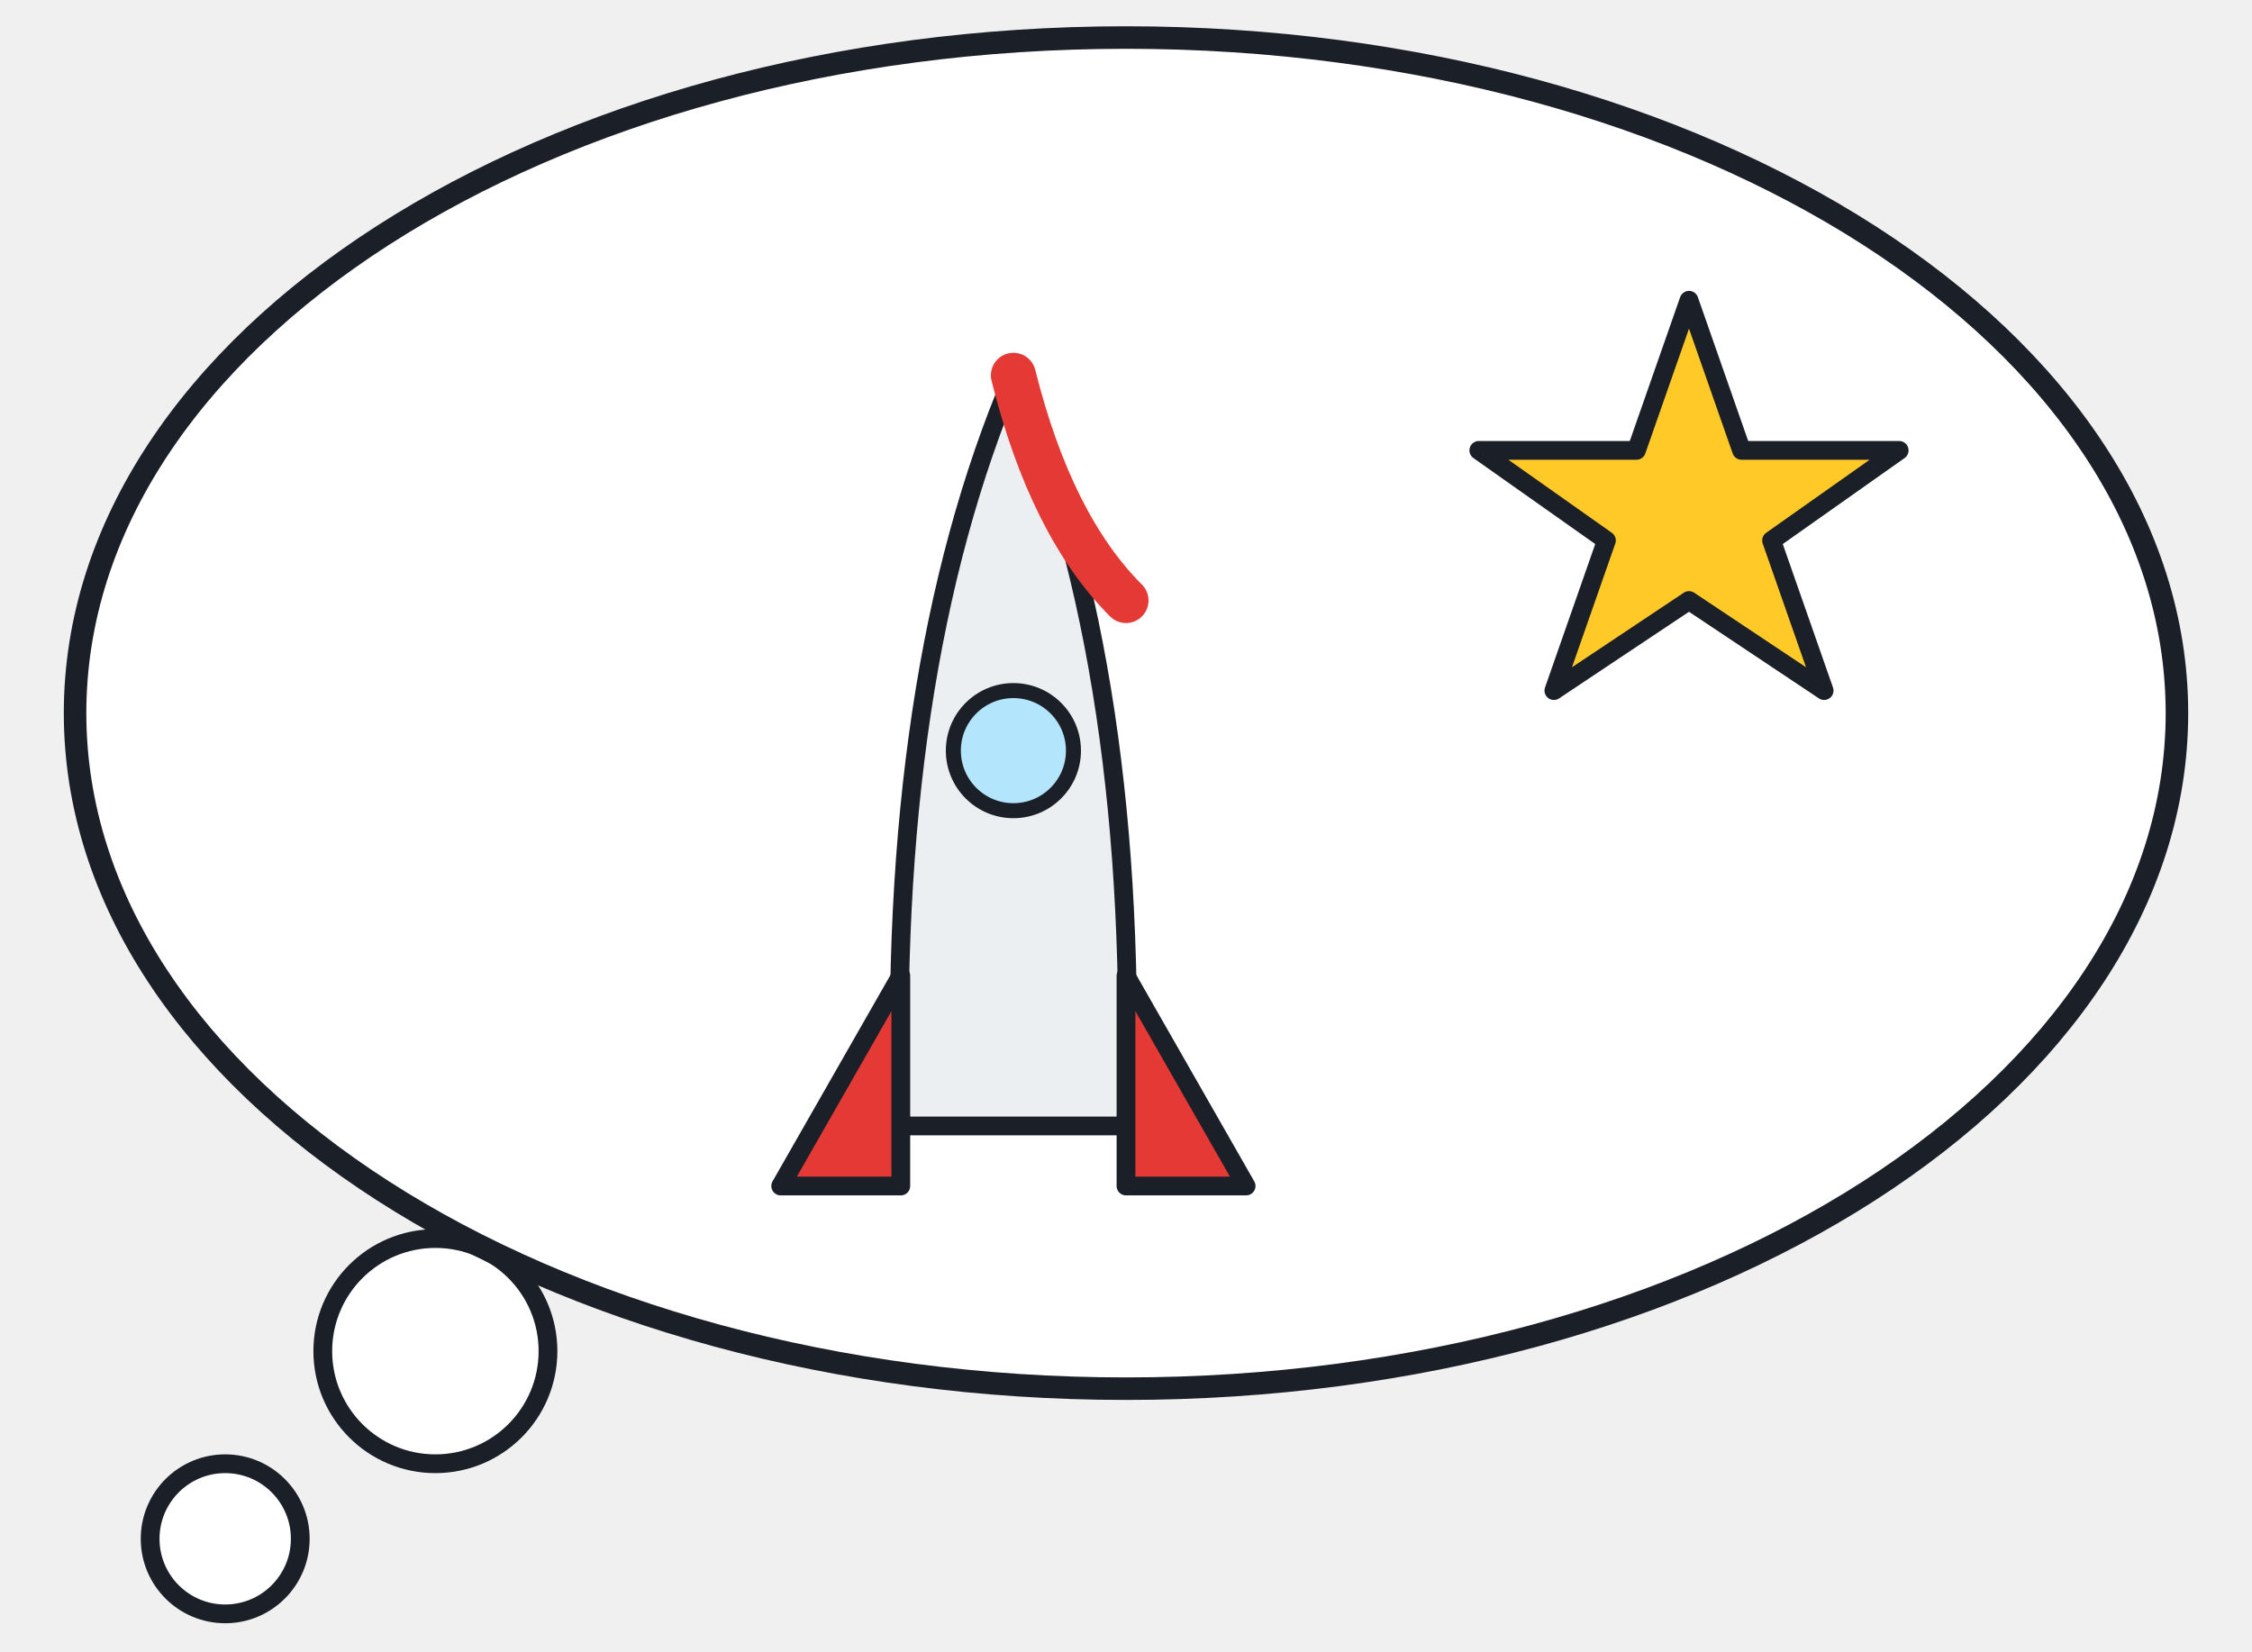
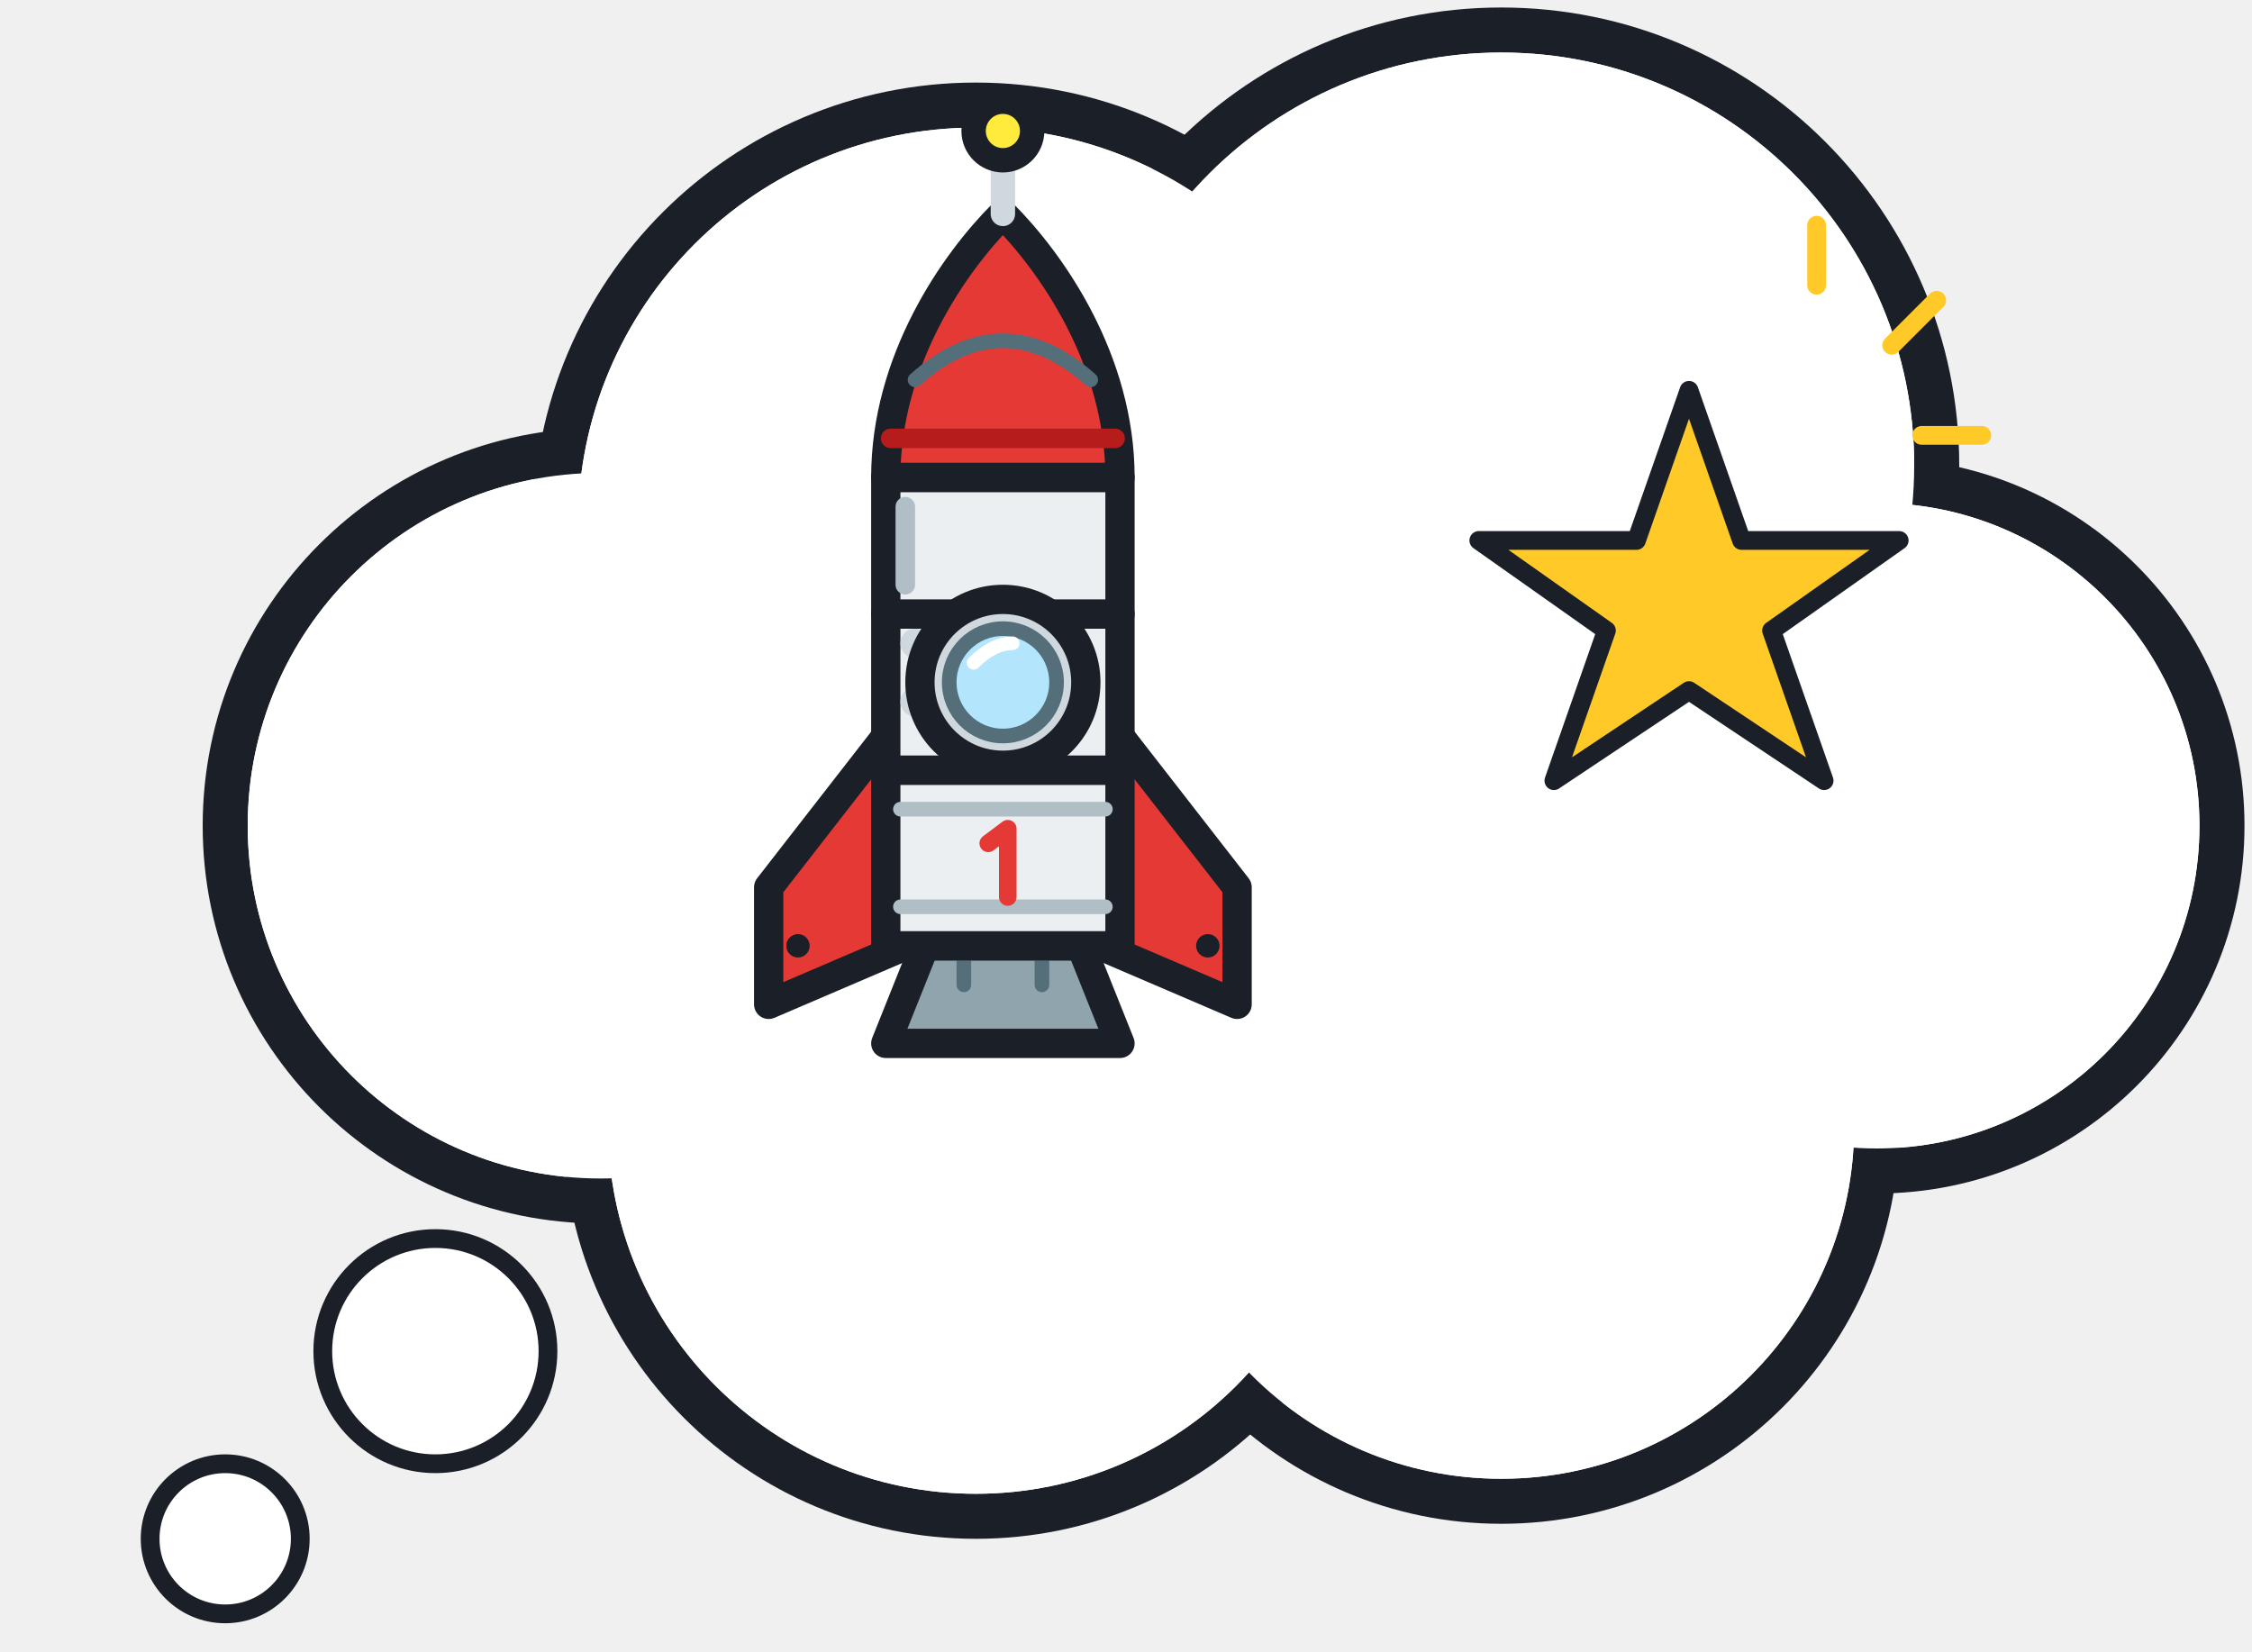
<svg xmlns="http://www.w3.org/2000/svg" width="300" height="220" viewBox="0 0 300 220">
  <circle cx="30" cy="205" r="10" fill="#ffffff" stroke="#1b1f27" stroke-width="2.5" stroke-linejoin="round" stroke-linecap="round" />
  <circle cx="58" cy="180" r="15" fill="#ffffff" stroke="#1b1f27" stroke-width="2.5" stroke-linejoin="round" stroke-linecap="round" />
-   <ellipse cx="150" cy="95" rx="140" ry="90" fill="#ffffff" stroke="#1b1f27" stroke-width="3" stroke-linejoin="round" stroke-linecap="round" />
-   <path d="M120 150 Q118 90 135 50 Q152 90 150 150 Z" fill="#eceff1" stroke="#1b1f27" stroke-width="2.5" stroke-linejoin="round" stroke-linecap="round" />
-   <path d="M120 130 L104 158 H120 Z M150 130 L166 158 H150 Z" fill="#e53935" stroke="#1b1f27" stroke-width="2.5" stroke-linejoin="round" stroke-linecap="round" />
-   <circle cx="135" cy="100" r="8" fill="#b3e5fc" stroke="#1b1f27" stroke-width="2" stroke-linejoin="round" stroke-linecap="round" />
-   <path d="M135 50 Q140 70 150 80" fill="none" stroke="#e53935" stroke-width="6" stroke-linejoin="round" stroke-linecap="round" />
-   <polygon points="225,40 232,60 253,60 236,72 243,92 225,80 207,92 214,72 197,60 218,60" fill="#ffca28" stroke="#1b1f27" stroke-width="2.5" stroke-linejoin="round" stroke-linecap="round" />
+   <circle cx="80" cy="110" r="50" fill="#ffffff" stroke="#1b1f27" stroke-width="6" />
+   <circle cx="130" cy="70" r="56" fill="#ffffff" stroke="#1b1f27" stroke-width="6" />
+   <circle cx="200" cy="62" r="58" fill="#ffffff" stroke="#1b1f27" stroke-width="6" />
+   <circle cx="250" cy="110" r="46" fill="#ffffff" stroke="#1b1f27" stroke-width="6" />
+   <circle cx="200" cy="150" r="50" fill="#ffffff" stroke="#1b1f27" stroke-width="6" />
+   <circle cx="130" cy="150" r="52" fill="#ffffff" stroke="#1b1f27" stroke-width="6" />
+   <circle cx="80" cy="110" r="47" fill="#ffffff" />
+   <circle cx="130" cy="70" r="53" fill="#ffffff" />
+   <circle cx="200" cy="62" r="55" fill="#ffffff" />
+   <circle cx="250" cy="110" r="43" fill="#ffffff" />
+   <circle cx="200" cy="150" r="47" fill="#ffffff" />
+   <circle cx="130" cy="150" r="49" fill="#ffffff" />
+   <circle cx="165" cy="108" r="64" fill="#ffffff" />
+   <g transform="translate(92 22) scale(1.3)">
+     <g>
+       <path d="M22 56 L8 74 V86 L22 80 Z" fill="#e53935" stroke="#1b1f27" stroke-width="3" stroke-linejoin="round" stroke-linecap="round" />
+       <circle cx="11" cy="80" r="1.2" fill="#1b1f27" />
+     </g>
+     <g>
+       <path d="M42 56 L56 74 V86 L42 80 Z" fill="#e53935" stroke="#1b1f27" stroke-width="3" stroke-linejoin="round" stroke-linecap="round" />
+       <circle cx="53" cy="80" r="1.2" fill="#1b1f27" />
+     </g>
+     <g>
+       <path d="M24 80 H40 L44 90 H20 Z" fill="#90a4ae" stroke="#1b1f27" stroke-width="3" stroke-linejoin="round" stroke-linecap="round" />
+       <path d="M28 80 V84 M36 80 V84" fill="none" stroke="#546e7a" stroke-width="1.5" stroke-linejoin="round" stroke-linecap="round" />
+     </g>
+     <g>
+       <rect x="20" y="62" width="24" height="18" fill="#eceff1" stroke="#1b1f27" stroke-width="3" stroke-linejoin="round" stroke-linecap="round" />
+       <path d="M21.5 66 H42.5 M21.5 76 H42.5" fill="none" stroke="#b0bec5" stroke-width="1.5" stroke-linejoin="round" stroke-linecap="round" />
+       <path d="M30.5 69.5 L32.5 68 V75" fill="none" stroke="#e53935" stroke-width="1.8" stroke-linejoin="round" stroke-linecap="round" />
+     </g>
+     <g>
+       <rect x="20" y="46" width="24" height="16" fill="#eceff1" stroke="#1b1f27" stroke-width="3" stroke-linejoin="round" stroke-linecap="round" />
+       <path d="M23 49 L29 55 M29 49 L23 55" fill="none" stroke="#cfd8dc" stroke-width="3" stroke-linejoin="round" stroke-linecap="round" />
+     </g>
+     <g>
+       <rect x="20" y="32" width="24" height="14" fill="#eceff1" stroke="#1b1f27" stroke-width="3" stroke-linejoin="round" stroke-linecap="round" />
+       <path d="M22 35 V43" fill="none" stroke="#b0bec5" stroke-width="2" stroke-linejoin="round" stroke-linecap="round" />
+     </g>
+     <g>
+       <path d="M20 32 C20 20 27 10 32 5 C37 10 44 20 44 32 Z" fill="#e53935" stroke="#1b1f27" stroke-width="3" stroke-linejoin="round" stroke-linecap="round" />
+       <path d="M20.5 28 H43.5" fill="none" stroke="#b71c1c" stroke-width="2" stroke-linejoin="round" stroke-linecap="round" />
+       <path d="M23 22 Q32 14 41 22" fill="none" stroke="#546e7a" stroke-width="1.5" stroke-linejoin="round" stroke-linecap="round" />
+     </g>
+     <g>
+       <circle cx="32" cy="53" r="8.5" fill="#cfd8dc" stroke="#1b1f27" stroke-width="3" stroke-linejoin="round" stroke-linecap="round" />
+       <circle cx="32" cy="53" r="5.5" fill="#b3e5fc" stroke="#546e7a" stroke-width="1.5" />
+       <path d="M29 51 q2 -2 4 -2" fill="none" stroke="#ffffff" stroke-width="1.4" stroke-linejoin="round" stroke-linecap="round" />
+     </g>
+     <g>
+       <path d="M32 5 V-1" fill="none" stroke="#cfd8dc" stroke-width="2.5" stroke-linejoin="round" stroke-linecap="round" />
+       <circle cx="32" cy="-3.5" r="3" fill="#ffeb3b" stroke="#1b1f27" stroke-width="2.5" stroke-linejoin="round" stroke-linecap="round" />
+     </g>
+   </g>
+   <polygon points="225,52 232,72 253,72 236,84 243,104 225,92 207,104 214,84 197,72 218,72" fill="#ffca28" stroke="#1b1f27" stroke-width="2.5" stroke-linejoin="round" stroke-linecap="round" />
+   <path d="M252 46 l6 -6 M256 58 h8 M242 38 v-8" fill="none" stroke="#ffca28" stroke-width="2.5" stroke-linejoin="round" stroke-linecap="round" />
</svg>
